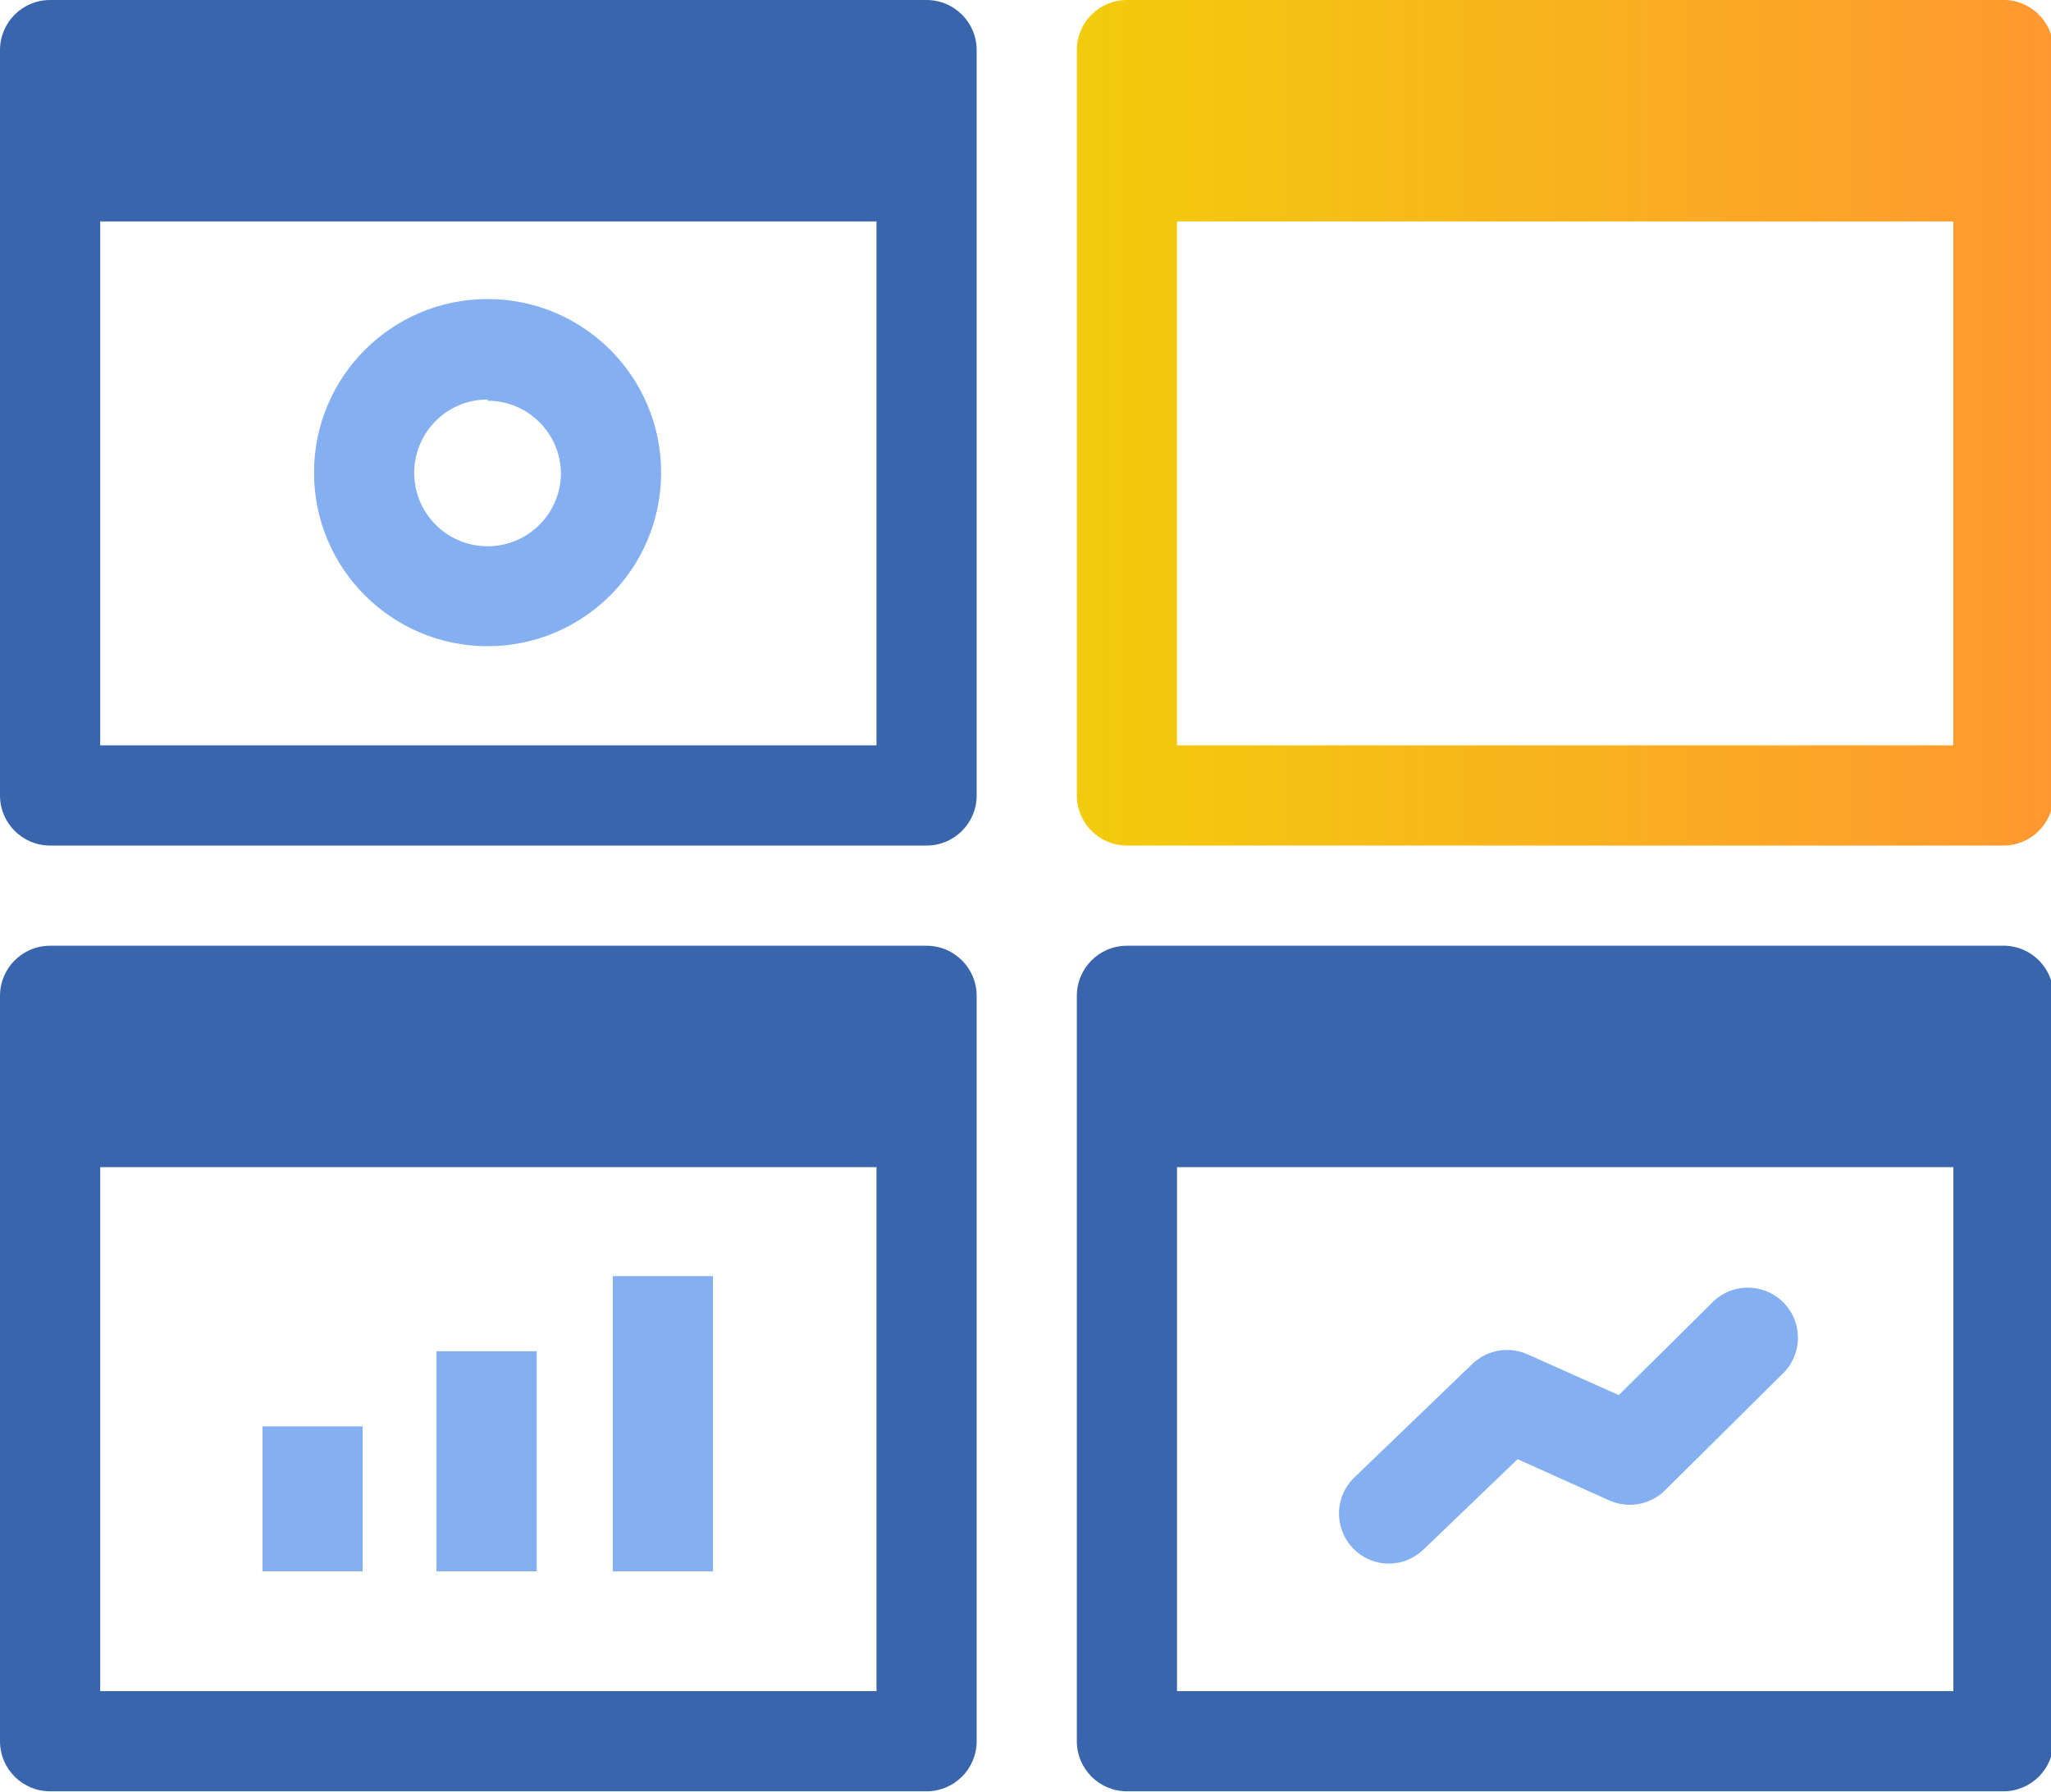
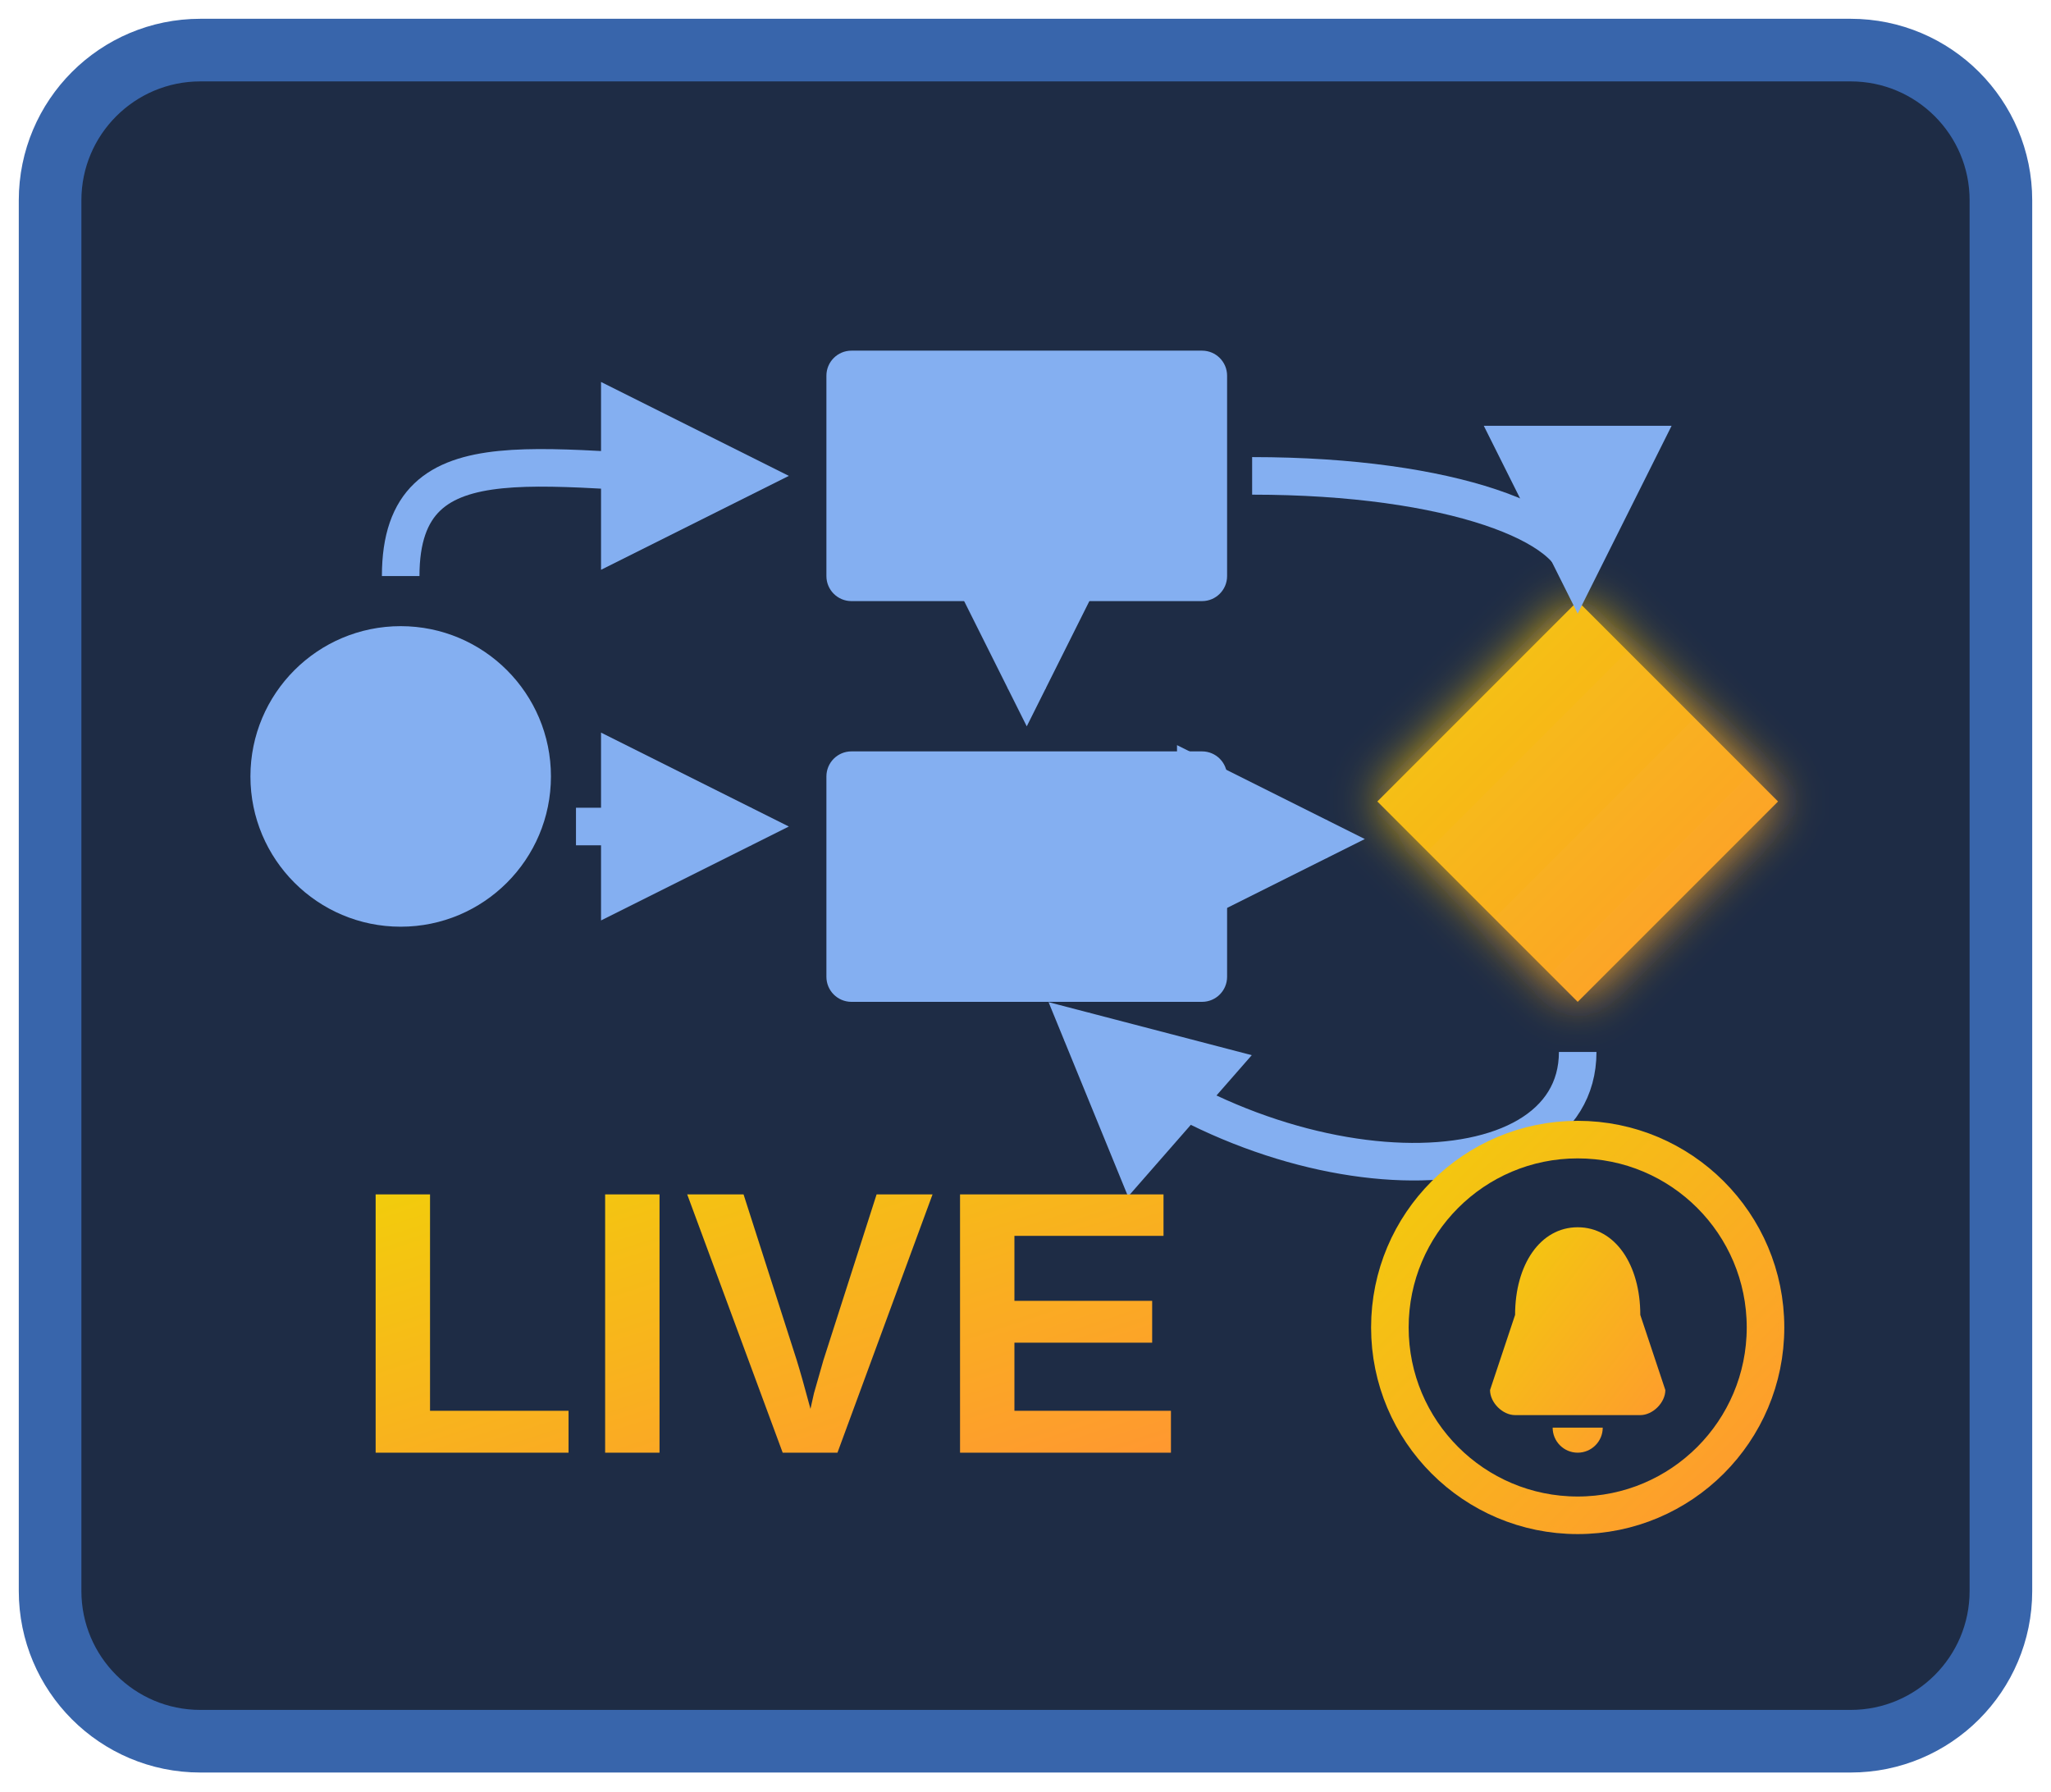
- <svg xmlns="http://www.w3.org/2000/svg" viewBox="0 0 81.9 71.52">
+ <svg xmlns="http://www.w3.org/2000/svg" viewBox="0 0 81.9 71.52" width="100%" height="100%">
  <defs>
-     <style>.cls-1{fill:#84aff1;}.cls-2{fill:#3865ab;}.cls-3{fill:url(#linear-gradient);}</style>
-     <linearGradient id="linear-gradient" x1="42.95" y1="16.88" x2="81.9" y2="16.88" gradientUnits="userSpaceOnUse">
-       <stop offset="0" stop-color="#f2cc0c" />
-       <stop offset="1" stop-color="#ff9830" />
+     <linearGradient id="live-gradient" x1="0" y1="0" x2="1" y2="1">
+       <stop offset="0%" stop-color="#f2cc0c" />
+       <stop offset="100%" stop-color="#ff9830" />
    </linearGradient>
+     <filter id="glow" x="-20%" y="-20%" width="140%" height="140%">
+       <feGaussianBlur stdDeviation="1" result="blur" />
+       <feComposite in="SourceGraphic" in2="blur" operator="over" />
+     </filter>
+     <marker id="arrowhead" markerWidth="5" markerHeight="5" refX="4" refY="2.5" orient="auto">
+       <polygon points="0 0, 5 2.5, 0 5" fill="#84aff1" />
+     </marker>
  </defs>
-   <g id="Layer_2" data-name="Layer 2">
-     <g id="Layer_1-2" data-name="Layer 1">
-       <path class="cls-1" d="M55.46,62.43A2,2,0,0,1,54.07,59l4.72-4.54a2,2,0,0,1,2.2-.39l3.65,1.63,3.68-3.64a2,2,0,1,1,2.81,2.84l-4.64,4.6a2,2,0,0,1-2.22.41L60.6,58.26l-3.76,3.61A2,2,0,0,1,55.46,62.43Z" />
-       <path class="cls-2" d="M37,0H2A2,2,0,0,0,0,2V31.76a2,2,0,0,0,2,2H37a2,2,0,0,0,2-2V2A2,2,0,0,0,37,0ZM4,29.76V8.84H35V29.76Z" />
-       <path class="cls-3" d="M79.9,0H45a2,2,0,0,0-2,2V31.76a2,2,0,0,0,2,2h35a2,2,0,0,0,2-2V2A2,2,0,0,0,79.9,0ZM47,29.76V8.84h31V29.76Z" />
-       <path class="cls-2" d="M37,37.76H2a2,2,0,0,0-2,2V69.52a2,2,0,0,0,2,2H37a2,2,0,0,0,2-2V39.76A2,2,0,0,0,37,37.76ZM4,67.52V46.6H35V67.52Z" />
-       <path class="cls-2" d="M79.9,37.76H45a2,2,0,0,0-2,2V69.52a2,2,0,0,0,2,2h35a2,2,0,0,0,2-2V39.76A2,2,0,0,0,79.9,37.76ZM47,67.52V46.6h31V67.52Z" />
-       <rect class="cls-1" x="10.48" y="56.95" width="4" height="5.79" />
-       <rect class="cls-1" x="17.43" y="53.95" width="4" height="8.79" />
-       <rect class="cls-1" x="24.47" y="50.95" width="4" height="11.79" />
-       <path class="cls-1" d="M19.47,25.8a6.93,6.93,0,1,1,6.93-6.92A6.93,6.93,0,0,1,19.47,25.8Zm0-9.85a2.93,2.93,0,1,0,2.93,2.93A2.93,2.93,0,0,0,19.47,16Z" />
-     </g>
+   <rect x="2" y="2" width="77.9" height="67.52" rx="6" fill="#1e2c45" stroke="#3865ab" stroke-width="2.5" />
+   <circle cx="16" cy="31" r="6" fill="#84aff1" />
+   <rect x="33" y="14" width="16" height="10" rx="1" fill="#84aff1" />
+   <rect x="33" y="30" width="16" height="10" rx="1" fill="#84aff1" />
+   <polygon points="63,24 71,32 63,40 55,32" fill="url(#live-gradient)" filter="url(#glow)" />
+   <path d="M 16 23 C 16 17, 22 19, 30 19" fill="none" stroke="#84aff1" stroke-width="1.5" marker-end="url(#arrowhead)" />
+   <path d="M 23 33 L 30 33" fill="none" stroke="#84aff1" stroke-width="1.5" marker-end="url(#arrowhead)" />
+   <path d="M 41 25 L 41 27.5" fill="none" stroke="#84aff1" stroke-width="1.5" marker-end="url(#arrowhead)" />
+   <path d="M 50 33.5 L 53 33.5" fill="none" stroke="#84aff1" stroke-width="1.5" marker-end="url(#arrowhead)" />
+   <path d="M 50 19 C 58 19, 63 21, 63 23" fill="none" stroke="#84aff1" stroke-width="1.5" marker-end="url(#arrowhead)" />
+   <path d="M 63 42 C 63 48, 51 48, 43 41" fill="none" stroke="#84aff1" stroke-width="1.5" marker-end="url(#arrowhead)" />
+   <text x="14" y="58" font-family="Arial, sans-serif" font-size="15" font-weight="900" fill="url(#live-gradient)">LIVE</text>
+   <g transform="translate(63, 53)">
+     <circle cx="0" cy="0" r="7.5" fill="none" stroke="url(#live-gradient)" stroke-width="1.5" />
+     <circle cx="0" cy="0" r="7.5" fill="none" stroke="url(#live-gradient)" stroke-width="1" opacity="0.6">
+       <animate attributeName="r" values="7.5; 12; 7.5" dur="1.5s" repeatCount="indefinite" />
+       <animate attributeName="opacity" values="0.6; 0; 0.6" dur="1.5s" repeatCount="indefinite" />
+     </circle>
+     <path d="M 0 -4              C -1.5 -4, -2.5 -2.5, -2.5 -0.5              L -3.5 2.5              C -3.5 3, -3 3.5, -2.5 3.5              L 2.5 3.5              C 3 3.5, 3.5 3, 3.5 2.5              L 2.5 -0.5              C 2.5 -2.5, 1.5 -4, 0 -4 Z              M -1 4 A 1 1 0 0 0 1 4 Z" fill="url(#live-gradient)" />
  </g>
</svg>
